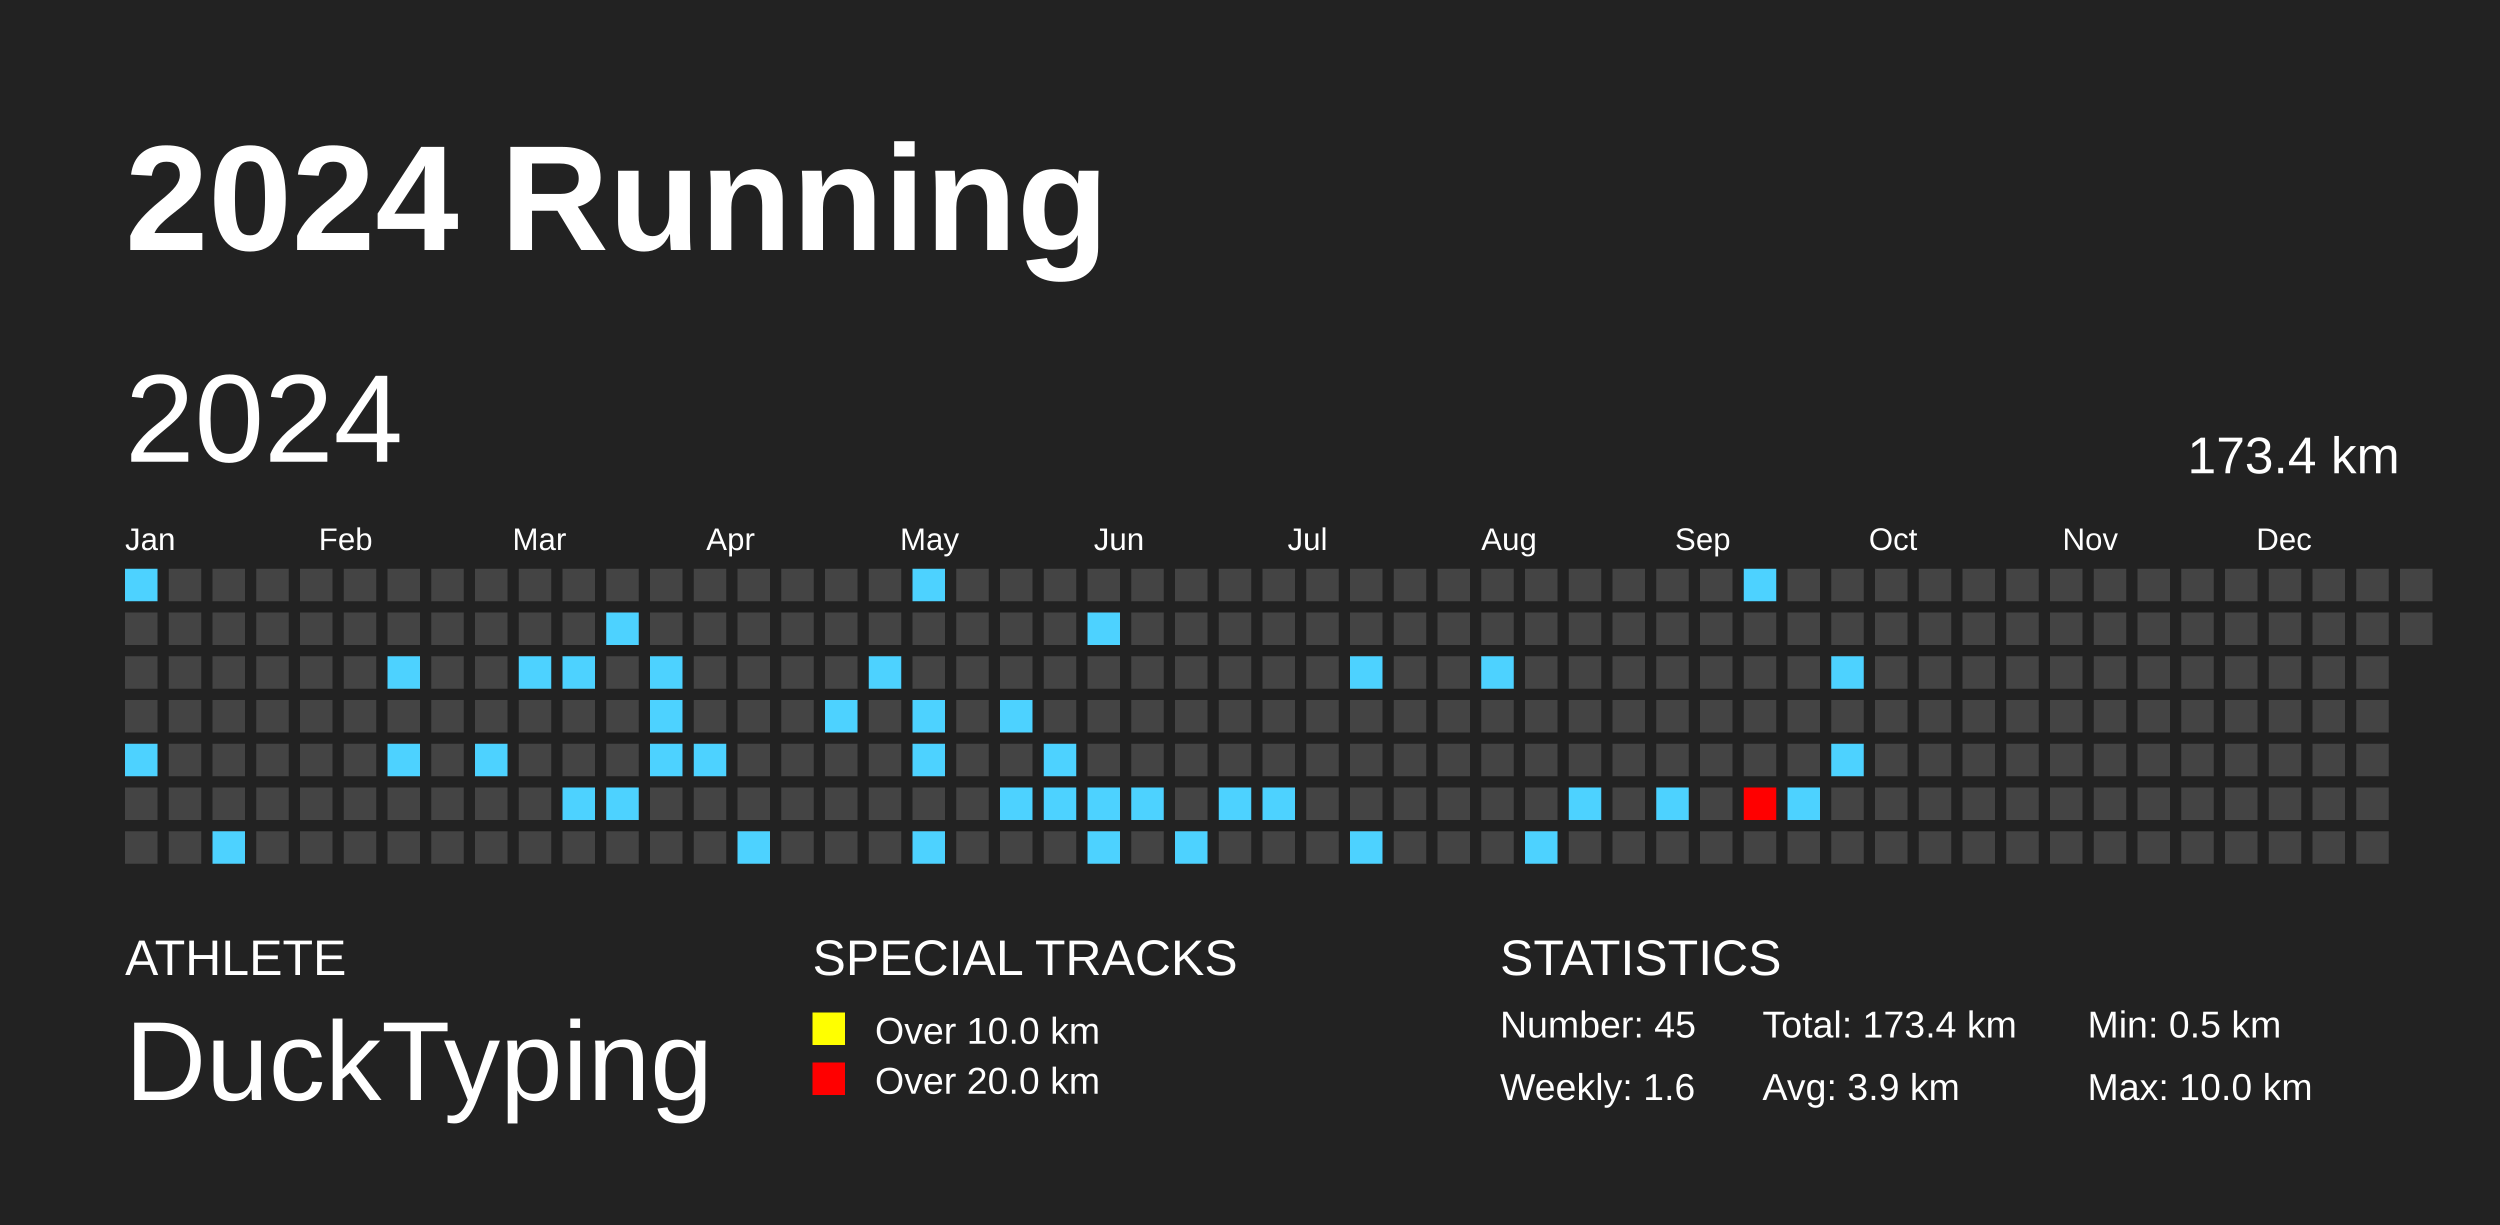
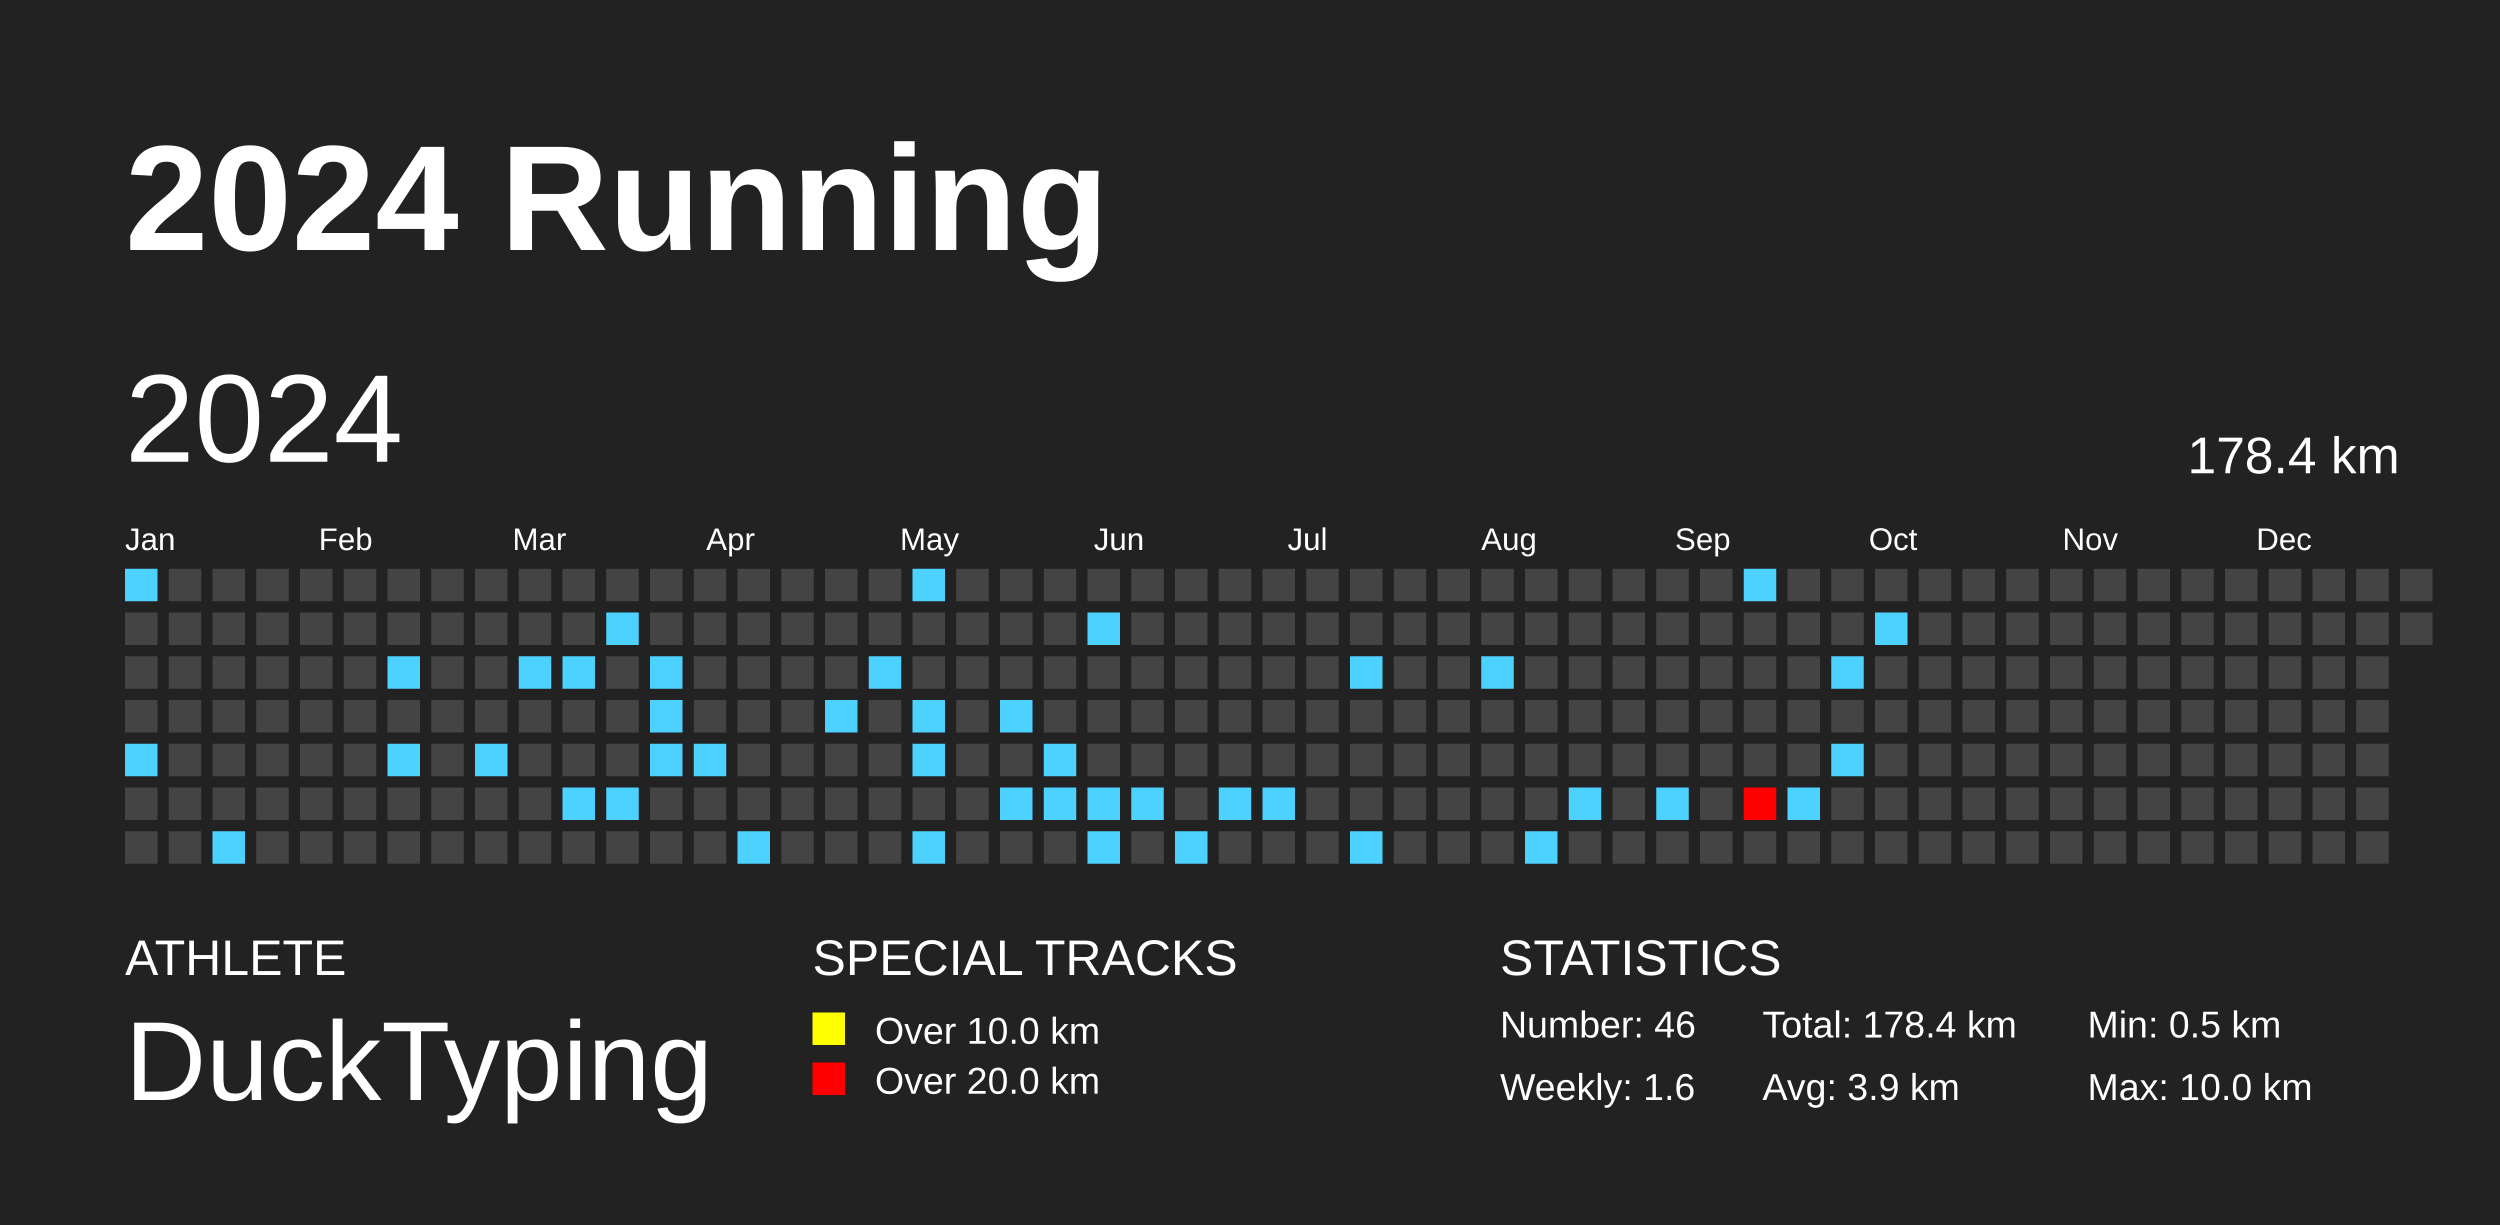
<svg xmlns="http://www.w3.org/2000/svg" baseProfile="full" height="98mm" version="1.1" viewBox="0,0,200,98" width="200mm">
  <defs />
  <rect fill="#222222" height="98" width="200" x="0" y="0" />
  <text fill="#FFFFFF" style="font-size:12px; font-family:Arial; font-weight:bold;" x="10" y="20">2024 Running</text>
  <text fill="#FFFFFF" style="font-size:4px; font-family:Arial" x="10" y="78">ATHLETE</text>
  <text fill="#FFFFFF" style="font-size:9px; font-family:Arial" x="10" y="88">DuckTyping</text>
  <text fill="#FFFFFF" style="font-size:4px; font-family:Arial" x="65" y="78">SPECIAL TRACKS</text>
  <rect fill="yellow" height="2.6" width="2.6" x="65" y="81" />
  <text fill="#FFFFFF" style="font-size:3px; font-family:Arial" x="70" y="83.5">Over 10.0 km</text>
  <rect fill="red" height="2.6" width="2.6" x="65" y="85" />
  <text fill="#FFFFFF" style="font-size:3px; font-family:Arial" x="70" y="87.5">Over 20.0 km</text>
  <text fill="#FFFFFF" style="font-size:4px; font-family:Arial" x="120" y="78">STATISTICS</text>
-   <text fill="#FFFFFF" style="font-size:3px; font-family:Arial" x="120" y="83">Number: 45</text>
+   <text fill="#FFFFFF" style="font-size:3px; font-family:Arial" x="120" y="83">Number: 46</text>
  <text fill="#FFFFFF" style="font-size:3px; font-family:Arial" x="120" y="88">Weekly: 1.6</text>
-   <text fill="#FFFFFF" style="font-size:3px; font-family:Arial" x="141" y="83">Total: 173.4 km</text>
+   <text fill="#FFFFFF" style="font-size:3px; font-family:Arial" x="141" y="83">Total: 178.4 km</text>
  <text fill="#FFFFFF" style="font-size:3px; font-family:Arial" x="141" y="88">Avg: 3.9 km</text>
  <text fill="#FFFFFF" style="font-size:3px; font-family:Arial" x="167" y="83">Min: 0.5 km</text>
  <text fill="#FFFFFF" style="font-size:3px; font-family:Arial" x="167" y="88">Max: 10.0 km</text>
  <text dominant-baseline="hanging" fill="#FFFFFF" style="font-size:10.0px; font-family:Arial;" x="10" y="30">2024</text>
-   <text dominant-baseline="hanging" fill="#FFFFFF" style="font-size:4.125px; font-family:Arial;" x="175" y="35">173.4 km</text>
+   <text dominant-baseline="hanging" fill="#FFFFFF" style="font-size:4.125px; font-family:Arial;" x="175" y="35">178.4 km</text>
  <text fill="#FFFFFF" style="font-size:2.5px; font-family:Arial" x="10.0" y="44">Jan</text>
  <text fill="#FFFFFF" style="font-size:2.5px; font-family:Arial" x="25.5" y="44">Feb</text>
  <text fill="#FFFFFF" style="font-size:2.5px; font-family:Arial" x="41.0" y="44">Mar</text>
  <text fill="#FFFFFF" style="font-size:2.5px; font-family:Arial" x="56.5" y="44">Apr</text>
  <text fill="#FFFFFF" style="font-size:2.5px; font-family:Arial" x="72.0" y="44">May</text>
  <text fill="#FFFFFF" style="font-size:2.5px; font-family:Arial" x="87.5" y="44">Jun</text>
  <text fill="#FFFFFF" style="font-size:2.5px; font-family:Arial" x="103.0" y="44">Jul</text>
  <text fill="#FFFFFF" style="font-size:2.5px; font-family:Arial" x="118.5" y="44">Aug</text>
  <text fill="#FFFFFF" style="font-size:2.5px; font-family:Arial" x="134.0" y="44">Sep</text>
  <text fill="#FFFFFF" style="font-size:2.5px; font-family:Arial" x="149.5" y="44">Oct</text>
  <text fill="#FFFFFF" style="font-size:2.5px; font-family:Arial" x="165.0" y="44">Nov</text>
  <text fill="#FFFFFF" style="font-size:2.5px; font-family:Arial" x="180.5" y="44">Dec</text>
  <rect fill="#4dd2ff" height="2.6" width="2.6" x="10.0" y="45.5" />
  <rect fill="#444444" height="2.6" width="2.6" x="10.0" y="49.0" />
  <rect fill="#444444" height="2.6" width="2.6" x="10.0" y="52.5" />
  <rect fill="#444444" height="2.6" width="2.6" x="10.0" y="56.0" />
  <rect fill="#4dd2ff" height="2.6" width="2.6" x="10.0" y="59.5" />
  <rect fill="#444444" height="2.6" width="2.6" x="10.0" y="63.0" />
  <rect fill="#444444" height="2.6" width="2.6" x="10.0" y="66.5" />
  <rect fill="#444444" height="2.6" width="2.6" x="13.5" y="45.5" />
  <rect fill="#444444" height="2.6" width="2.6" x="13.5" y="49.0" />
  <rect fill="#444444" height="2.6" width="2.6" x="13.5" y="52.5" />
  <rect fill="#444444" height="2.6" width="2.6" x="13.5" y="56.0" />
  <rect fill="#444444" height="2.6" width="2.6" x="13.5" y="59.5" />
  <rect fill="#444444" height="2.6" width="2.6" x="13.5" y="63.0" />
  <rect fill="#444444" height="2.6" width="2.6" x="13.5" y="66.5" />
  <rect fill="#444444" height="2.6" width="2.6" x="17.0" y="45.5" />
  <rect fill="#444444" height="2.6" width="2.6" x="17.0" y="49.0" />
  <rect fill="#444444" height="2.6" width="2.6" x="17.0" y="52.5" />
  <rect fill="#444444" height="2.6" width="2.6" x="17.0" y="56.0" />
  <rect fill="#444444" height="2.6" width="2.6" x="17.0" y="59.5" />
  <rect fill="#444444" height="2.6" width="2.6" x="17.0" y="63.0" />
  <rect fill="#4dd2ff" height="2.6" width="2.6" x="17.0" y="66.5" />
  <rect fill="#444444" height="2.6" width="2.6" x="20.5" y="45.5" />
  <rect fill="#444444" height="2.6" width="2.6" x="20.5" y="49.0" />
  <rect fill="#444444" height="2.6" width="2.6" x="20.5" y="52.5" />
  <rect fill="#444444" height="2.6" width="2.6" x="20.5" y="56.0" />
  <rect fill="#444444" height="2.6" width="2.6" x="20.5" y="59.5" />
  <rect fill="#444444" height="2.6" width="2.6" x="20.5" y="63.0" />
  <rect fill="#444444" height="2.6" width="2.6" x="20.5" y="66.5" />
  <rect fill="#444444" height="2.6" width="2.6" x="24.0" y="45.5" />
  <rect fill="#444444" height="2.6" width="2.6" x="24.0" y="49.0" />
  <rect fill="#444444" height="2.6" width="2.6" x="24.0" y="52.5" />
  <rect fill="#444444" height="2.6" width="2.6" x="24.0" y="56.0" />
  <rect fill="#444444" height="2.6" width="2.6" x="24.0" y="59.5" />
  <rect fill="#444444" height="2.6" width="2.6" x="24.0" y="63.0" />
  <rect fill="#444444" height="2.6" width="2.6" x="24.0" y="66.5" />
  <rect fill="#444444" height="2.6" width="2.6" x="27.5" y="45.5" />
  <rect fill="#444444" height="2.6" width="2.6" x="27.5" y="49.0" />
  <rect fill="#444444" height="2.6" width="2.6" x="27.5" y="52.5" />
  <rect fill="#444444" height="2.6" width="2.6" x="27.5" y="56.0" />
  <rect fill="#444444" height="2.6" width="2.6" x="27.5" y="59.5" />
  <rect fill="#444444" height="2.6" width="2.6" x="27.5" y="63.0" />
  <rect fill="#444444" height="2.6" width="2.6" x="27.5" y="66.5" />
  <rect fill="#444444" height="2.6" width="2.6" x="31.0" y="45.5" />
  <rect fill="#444444" height="2.6" width="2.6" x="31.0" y="49.0" />
  <rect fill="#4dd2ff" height="2.6" width="2.6" x="31.0" y="52.5" />
  <rect fill="#444444" height="2.6" width="2.6" x="31.0" y="56.0" />
  <rect fill="#4dd2ff" height="2.6" width="2.6" x="31.0" y="59.5" />
  <rect fill="#444444" height="2.6" width="2.6" x="31.0" y="63.0" />
  <rect fill="#444444" height="2.6" width="2.6" x="31.0" y="66.5" />
  <rect fill="#444444" height="2.6" width="2.6" x="34.5" y="45.5" />
  <rect fill="#444444" height="2.6" width="2.6" x="34.5" y="49.0" />
  <rect fill="#444444" height="2.6" width="2.6" x="34.5" y="52.5" />
  <rect fill="#444444" height="2.6" width="2.6" x="34.5" y="56.0" />
  <rect fill="#444444" height="2.6" width="2.6" x="34.5" y="59.5" />
  <rect fill="#444444" height="2.6" width="2.6" x="34.5" y="63.0" />
  <rect fill="#444444" height="2.6" width="2.6" x="34.5" y="66.5" />
  <rect fill="#444444" height="2.6" width="2.6" x="38.0" y="45.5" />
  <rect fill="#444444" height="2.6" width="2.6" x="38.0" y="49.0" />
  <rect fill="#444444" height="2.6" width="2.6" x="38.0" y="52.5" />
  <rect fill="#444444" height="2.6" width="2.6" x="38.0" y="56.0" />
  <rect fill="#4dd2ff" height="2.6" width="2.6" x="38.0" y="59.5" />
  <rect fill="#444444" height="2.6" width="2.6" x="38.0" y="63.0" />
  <rect fill="#444444" height="2.6" width="2.6" x="38.0" y="66.5" />
  <rect fill="#444444" height="2.6" width="2.6" x="41.5" y="45.5" />
  <rect fill="#444444" height="2.6" width="2.6" x="41.5" y="49.0" />
  <rect fill="#4dd2ff" height="2.6" width="2.6" x="41.5" y="52.5" />
  <rect fill="#444444" height="2.6" width="2.6" x="41.5" y="56.0" />
  <rect fill="#444444" height="2.6" width="2.6" x="41.5" y="59.5" />
  <rect fill="#444444" height="2.6" width="2.6" x="41.5" y="63.0" />
  <rect fill="#444444" height="2.6" width="2.6" x="41.5" y="66.5" />
  <rect fill="#444444" height="2.6" width="2.6" x="45.0" y="45.5" />
  <rect fill="#444444" height="2.6" width="2.6" x="45.0" y="49.0" />
  <rect fill="#4dd2ff" height="2.6" width="2.6" x="45.0" y="52.5" />
  <rect fill="#444444" height="2.6" width="2.6" x="45.0" y="56.0" />
  <rect fill="#444444" height="2.6" width="2.6" x="45.0" y="59.5" />
  <rect fill="#4dd2ff" height="2.6" width="2.6" x="45.0" y="63.0" />
  <rect fill="#444444" height="2.6" width="2.6" x="45.0" y="66.5" />
  <rect fill="#444444" height="2.6" width="2.6" x="48.5" y="45.5" />
  <rect fill="#4dd2ff" height="2.6" width="2.6" x="48.5" y="49.0" />
  <rect fill="#444444" height="2.6" width="2.6" x="48.5" y="52.5" />
  <rect fill="#444444" height="2.6" width="2.6" x="48.5" y="56.0" />
  <rect fill="#444444" height="2.6" width="2.6" x="48.5" y="59.5" />
  <rect fill="#4dd2ff" height="2.6" width="2.6" x="48.5" y="63.0" />
  <rect fill="#444444" height="2.6" width="2.6" x="48.5" y="66.5" />
  <rect fill="#444444" height="2.6" width="2.6" x="52.0" y="45.5" />
  <rect fill="#444444" height="2.6" width="2.6" x="52.0" y="49.0" />
  <rect fill="#4dd2ff" height="2.6" width="2.6" x="52.0" y="52.5" />
  <rect fill="#4dd2ff" height="2.6" width="2.6" x="52.0" y="56.0" />
  <rect fill="#4dd2ff" height="2.6" width="2.6" x="52.0" y="59.5" />
  <rect fill="#444444" height="2.6" width="2.6" x="52.0" y="63.0" />
  <rect fill="#444444" height="2.6" width="2.6" x="52.0" y="66.5" />
  <rect fill="#444444" height="2.6" width="2.6" x="55.5" y="45.5" />
  <rect fill="#444444" height="2.6" width="2.6" x="55.5" y="49.0" />
  <rect fill="#444444" height="2.6" width="2.6" x="55.5" y="52.5" />
  <rect fill="#444444" height="2.6" width="2.6" x="55.5" y="56.0" />
  <rect fill="#4dd2ff" height="2.6" width="2.6" x="55.5" y="59.5" />
  <rect fill="#444444" height="2.6" width="2.6" x="55.5" y="63.0" />
  <rect fill="#444444" height="2.6" width="2.6" x="55.5" y="66.5" />
  <rect fill="#444444" height="2.6" width="2.6" x="59.0" y="45.5" />
  <rect fill="#444444" height="2.6" width="2.6" x="59.0" y="49.0" />
  <rect fill="#444444" height="2.6" width="2.6" x="59.0" y="52.5" />
  <rect fill="#444444" height="2.6" width="2.6" x="59.0" y="56.0" />
  <rect fill="#444444" height="2.6" width="2.6" x="59.0" y="59.5" />
  <rect fill="#444444" height="2.6" width="2.6" x="59.0" y="63.0" />
  <rect fill="#4dd2ff" height="2.6" width="2.6" x="59.0" y="66.5" />
  <rect fill="#444444" height="2.6" width="2.6" x="62.5" y="45.5" />
  <rect fill="#444444" height="2.6" width="2.6" x="62.5" y="49.0" />
  <rect fill="#444444" height="2.6" width="2.6" x="62.5" y="52.5" />
  <rect fill="#444444" height="2.6" width="2.6" x="62.5" y="56.0" />
  <rect fill="#444444" height="2.6" width="2.6" x="62.5" y="59.5" />
  <rect fill="#444444" height="2.6" width="2.6" x="62.5" y="63.0" />
  <rect fill="#444444" height="2.6" width="2.6" x="62.5" y="66.5" />
  <rect fill="#444444" height="2.6" width="2.6" x="66.0" y="45.5" />
  <rect fill="#444444" height="2.6" width="2.6" x="66.0" y="49.0" />
  <rect fill="#444444" height="2.6" width="2.6" x="66.0" y="52.5" />
  <rect fill="#4dd2ff" height="2.6" width="2.6" x="66.0" y="56.0" />
  <rect fill="#444444" height="2.6" width="2.6" x="66.0" y="59.5" />
  <rect fill="#444444" height="2.6" width="2.6" x="66.0" y="63.0" />
  <rect fill="#444444" height="2.6" width="2.6" x="66.0" y="66.5" />
  <rect fill="#444444" height="2.6" width="2.6" x="69.5" y="45.5" />
  <rect fill="#444444" height="2.6" width="2.6" x="69.5" y="49.0" />
  <rect fill="#4dd2ff" height="2.6" width="2.6" x="69.5" y="52.5" />
  <rect fill="#444444" height="2.6" width="2.6" x="69.5" y="56.0" />
  <rect fill="#444444" height="2.6" width="2.6" x="69.5" y="59.5" />
  <rect fill="#444444" height="2.6" width="2.6" x="69.5" y="63.0" />
  <rect fill="#444444" height="2.6" width="2.6" x="69.5" y="66.5" />
  <rect fill="#4dd2ff" height="2.6" width="2.6" x="73.0" y="45.5" />
  <rect fill="#444444" height="2.6" width="2.6" x="73.0" y="49.0" />
  <rect fill="#444444" height="2.6" width="2.6" x="73.0" y="52.5" />
  <rect fill="#4dd2ff" height="2.6" width="2.6" x="73.0" y="56.0" />
  <rect fill="#4dd2ff" height="2.6" width="2.6" x="73.0" y="59.5" />
  <rect fill="#444444" height="2.6" width="2.6" x="73.0" y="63.0" />
  <rect fill="#4dd2ff" height="2.6" width="2.6" x="73.0" y="66.5" />
  <rect fill="#444444" height="2.6" width="2.6" x="76.5" y="45.5" />
  <rect fill="#444444" height="2.6" width="2.6" x="76.5" y="49.0" />
  <rect fill="#444444" height="2.6" width="2.6" x="76.5" y="52.5" />
  <rect fill="#444444" height="2.6" width="2.6" x="76.5" y="56.0" />
  <rect fill="#444444" height="2.6" width="2.6" x="76.5" y="59.5" />
  <rect fill="#444444" height="2.6" width="2.6" x="76.5" y="63.0" />
  <rect fill="#444444" height="2.6" width="2.6" x="76.5" y="66.5" />
  <rect fill="#444444" height="2.6" width="2.6" x="80.0" y="45.5" />
  <rect fill="#444444" height="2.6" width="2.6" x="80.0" y="49.0" />
  <rect fill="#444444" height="2.6" width="2.6" x="80.0" y="52.5" />
  <rect fill="#4dd2ff" height="2.6" width="2.6" x="80.0" y="56.0" />
  <rect fill="#444444" height="2.6" width="2.6" x="80.0" y="59.5" />
  <rect fill="#4dd2ff" height="2.6" width="2.6" x="80.0" y="63.0" />
  <rect fill="#444444" height="2.6" width="2.6" x="80.0" y="66.5" />
  <rect fill="#444444" height="2.6" width="2.6" x="83.5" y="45.5" />
  <rect fill="#444444" height="2.6" width="2.6" x="83.5" y="49.0" />
  <rect fill="#444444" height="2.6" width="2.6" x="83.5" y="52.5" />
  <rect fill="#444444" height="2.6" width="2.6" x="83.5" y="56.0" />
  <rect fill="#4dd2ff" height="2.6" width="2.6" x="83.5" y="59.5" />
  <rect fill="#4dd2ff" height="2.6" width="2.6" x="83.5" y="63.0" />
  <rect fill="#444444" height="2.6" width="2.6" x="83.5" y="66.5" />
  <rect fill="#444444" height="2.6" width="2.6" x="87.0" y="45.5" />
  <rect fill="#4dd2ff" height="2.6" width="2.6" x="87.0" y="49.0" />
  <rect fill="#444444" height="2.6" width="2.6" x="87.0" y="52.5" />
  <rect fill="#444444" height="2.6" width="2.6" x="87.0" y="56.0" />
  <rect fill="#444444" height="2.6" width="2.6" x="87.0" y="59.5" />
  <rect fill="#4dd2ff" height="2.6" width="2.6" x="87.0" y="63.0" />
  <rect fill="#4dd2ff" height="2.6" width="2.6" x="87.0" y="66.5" />
  <rect fill="#444444" height="2.6" width="2.6" x="90.5" y="45.5" />
  <rect fill="#444444" height="2.6" width="2.6" x="90.5" y="49.0" />
  <rect fill="#444444" height="2.6" width="2.6" x="90.5" y="52.5" />
  <rect fill="#444444" height="2.6" width="2.6" x="90.5" y="56.0" />
  <rect fill="#444444" height="2.6" width="2.6" x="90.5" y="59.5" />
  <rect fill="#4dd2ff" height="2.6" width="2.6" x="90.5" y="63.0" />
  <rect fill="#444444" height="2.6" width="2.6" x="90.5" y="66.5" />
  <rect fill="#444444" height="2.6" width="2.6" x="94.0" y="45.5" />
  <rect fill="#444444" height="2.6" width="2.6" x="94.0" y="49.0" />
  <rect fill="#444444" height="2.6" width="2.6" x="94.0" y="52.5" />
  <rect fill="#444444" height="2.6" width="2.6" x="94.0" y="56.0" />
  <rect fill="#444444" height="2.6" width="2.6" x="94.0" y="59.5" />
  <rect fill="#444444" height="2.6" width="2.6" x="94.0" y="63.0" />
  <rect fill="#4dd2ff" height="2.6" width="2.6" x="94.0" y="66.5" />
  <rect fill="#444444" height="2.6" width="2.6" x="97.5" y="45.5" />
  <rect fill="#444444" height="2.6" width="2.6" x="97.5" y="49.0" />
  <rect fill="#444444" height="2.6" width="2.6" x="97.5" y="52.5" />
  <rect fill="#444444" height="2.6" width="2.6" x="97.5" y="56.0" />
  <rect fill="#444444" height="2.6" width="2.6" x="97.5" y="59.5" />
  <rect fill="#4dd2ff" height="2.6" width="2.6" x="97.5" y="63.0" />
  <rect fill="#444444" height="2.6" width="2.6" x="97.5" y="66.5" />
  <rect fill="#444444" height="2.6" width="2.6" x="101.0" y="45.5" />
  <rect fill="#444444" height="2.6" width="2.6" x="101.0" y="49.0" />
  <rect fill="#444444" height="2.6" width="2.6" x="101.0" y="52.5" />
  <rect fill="#444444" height="2.6" width="2.6" x="101.0" y="56.0" />
  <rect fill="#444444" height="2.6" width="2.6" x="101.0" y="59.5" />
  <rect fill="#4dd2ff" height="2.6" width="2.6" x="101.0" y="63.0" />
  <rect fill="#444444" height="2.6" width="2.6" x="101.0" y="66.5" />
  <rect fill="#444444" height="2.6" width="2.6" x="104.5" y="45.5" />
  <rect fill="#444444" height="2.6" width="2.6" x="104.5" y="49.0" />
  <rect fill="#444444" height="2.6" width="2.6" x="104.5" y="52.5" />
  <rect fill="#444444" height="2.6" width="2.6" x="104.5" y="56.0" />
  <rect fill="#444444" height="2.6" width="2.6" x="104.5" y="59.5" />
  <rect fill="#444444" height="2.6" width="2.6" x="104.5" y="63.0" />
  <rect fill="#444444" height="2.6" width="2.6" x="104.5" y="66.5" />
  <rect fill="#444444" height="2.6" width="2.6" x="108.0" y="45.5" />
  <rect fill="#444444" height="2.6" width="2.6" x="108.0" y="49.0" />
  <rect fill="#4dd2ff" height="2.6" width="2.6" x="108.0" y="52.5" />
  <rect fill="#444444" height="2.6" width="2.6" x="108.0" y="56.0" />
  <rect fill="#444444" height="2.6" width="2.6" x="108.0" y="59.5" />
  <rect fill="#444444" height="2.6" width="2.6" x="108.0" y="63.0" />
  <rect fill="#4dd2ff" height="2.6" width="2.6" x="108.0" y="66.5" />
  <rect fill="#444444" height="2.6" width="2.6" x="111.5" y="45.5" />
  <rect fill="#444444" height="2.6" width="2.6" x="111.5" y="49.0" />
  <rect fill="#444444" height="2.6" width="2.6" x="111.5" y="52.5" />
  <rect fill="#444444" height="2.6" width="2.6" x="111.5" y="56.0" />
  <rect fill="#444444" height="2.6" width="2.6" x="111.5" y="59.5" />
  <rect fill="#444444" height="2.6" width="2.6" x="111.5" y="63.0" />
  <rect fill="#444444" height="2.6" width="2.6" x="111.5" y="66.5" />
  <rect fill="#444444" height="2.6" width="2.6" x="115.0" y="45.5" />
  <rect fill="#444444" height="2.6" width="2.6" x="115.0" y="49.0" />
  <rect fill="#444444" height="2.6" width="2.6" x="115.0" y="52.5" />
  <rect fill="#444444" height="2.6" width="2.6" x="115.0" y="56.0" />
  <rect fill="#444444" height="2.6" width="2.6" x="115.0" y="59.5" />
  <rect fill="#444444" height="2.6" width="2.6" x="115.0" y="63.0" />
  <rect fill="#444444" height="2.6" width="2.6" x="115.0" y="66.5" />
  <rect fill="#444444" height="2.6" width="2.6" x="118.5" y="45.5" />
  <rect fill="#444444" height="2.6" width="2.6" x="118.5" y="49.0" />
  <rect fill="#4dd2ff" height="2.6" width="2.6" x="118.5" y="52.5" />
  <rect fill="#444444" height="2.6" width="2.6" x="118.5" y="56.0" />
  <rect fill="#444444" height="2.6" width="2.6" x="118.5" y="59.5" />
  <rect fill="#444444" height="2.6" width="2.6" x="118.5" y="63.0" />
  <rect fill="#444444" height="2.6" width="2.6" x="118.5" y="66.5" />
  <rect fill="#444444" height="2.6" width="2.6" x="122.0" y="45.5" />
  <rect fill="#444444" height="2.6" width="2.6" x="122.0" y="49.0" />
  <rect fill="#444444" height="2.6" width="2.6" x="122.0" y="52.5" />
  <rect fill="#444444" height="2.6" width="2.6" x="122.0" y="56.0" />
  <rect fill="#444444" height="2.6" width="2.6" x="122.0" y="59.5" />
  <rect fill="#444444" height="2.6" width="2.6" x="122.0" y="63.0" />
  <rect fill="#4dd2ff" height="2.6" width="2.6" x="122.0" y="66.5" />
  <rect fill="#444444" height="2.6" width="2.6" x="125.5" y="45.5" />
  <rect fill="#444444" height="2.6" width="2.6" x="125.5" y="49.0" />
  <rect fill="#444444" height="2.6" width="2.6" x="125.5" y="52.5" />
  <rect fill="#444444" height="2.6" width="2.6" x="125.5" y="56.0" />
  <rect fill="#444444" height="2.6" width="2.6" x="125.5" y="59.5" />
  <rect fill="#4dd2ff" height="2.6" width="2.6" x="125.5" y="63.0" />
  <rect fill="#444444" height="2.6" width="2.6" x="125.5" y="66.5" />
  <rect fill="#444444" height="2.6" width="2.6" x="129.0" y="45.5" />
  <rect fill="#444444" height="2.6" width="2.6" x="129.0" y="49.0" />
  <rect fill="#444444" height="2.6" width="2.6" x="129.0" y="52.5" />
  <rect fill="#444444" height="2.6" width="2.6" x="129.0" y="56.0" />
  <rect fill="#444444" height="2.6" width="2.6" x="129.0" y="59.5" />
  <rect fill="#444444" height="2.6" width="2.6" x="129.0" y="63.0" />
  <rect fill="#444444" height="2.6" width="2.6" x="129.0" y="66.5" />
  <rect fill="#444444" height="2.6" width="2.6" x="132.5" y="45.5" />
  <rect fill="#444444" height="2.6" width="2.6" x="132.5" y="49.0" />
  <rect fill="#444444" height="2.6" width="2.6" x="132.5" y="52.5" />
  <rect fill="#444444" height="2.6" width="2.6" x="132.5" y="56.0" />
  <rect fill="#444444" height="2.6" width="2.6" x="132.5" y="59.5" />
  <rect fill="#4dd2ff" height="2.6" width="2.6" x="132.5" y="63.0" />
  <rect fill="#444444" height="2.6" width="2.6" x="132.5" y="66.5" />
  <rect fill="#444444" height="2.6" width="2.6" x="136.0" y="45.5" />
  <rect fill="#444444" height="2.6" width="2.6" x="136.0" y="49.0" />
  <rect fill="#444444" height="2.6" width="2.6" x="136.0" y="52.5" />
  <rect fill="#444444" height="2.6" width="2.6" x="136.0" y="56.0" />
  <rect fill="#444444" height="2.6" width="2.6" x="136.0" y="59.5" />
  <rect fill="#444444" height="2.6" width="2.6" x="136.0" y="63.0" />
  <rect fill="#444444" height="2.6" width="2.6" x="136.0" y="66.5" />
  <rect fill="#4dd2ff" height="2.6" width="2.6" x="139.5" y="45.5" />
  <rect fill="#444444" height="2.6" width="2.6" x="139.5" y="49.0" />
  <rect fill="#444444" height="2.6" width="2.6" x="139.5" y="52.5" />
  <rect fill="#444444" height="2.6" width="2.6" x="139.5" y="56.0" />
  <rect fill="#444444" height="2.6" width="2.6" x="139.5" y="59.5" />
  <rect fill="#ff0000" height="2.6" width="2.6" x="139.5" y="63.0" />
  <rect fill="#444444" height="2.6" width="2.6" x="139.5" y="66.5" />
  <rect fill="#444444" height="2.6" width="2.6" x="143.0" y="45.5" />
  <rect fill="#444444" height="2.6" width="2.6" x="143.0" y="49.0" />
  <rect fill="#444444" height="2.6" width="2.6" x="143.0" y="52.5" />
  <rect fill="#444444" height="2.6" width="2.6" x="143.0" y="56.0" />
  <rect fill="#444444" height="2.6" width="2.6" x="143.0" y="59.5" />
  <rect fill="#4dd2ff" height="2.6" width="2.6" x="143.0" y="63.0" />
  <rect fill="#444444" height="2.6" width="2.6" x="143.0" y="66.5" />
  <rect fill="#444444" height="2.6" width="2.6" x="146.5" y="45.5" />
  <rect fill="#444444" height="2.6" width="2.6" x="146.5" y="49.0" />
  <rect fill="#4dd2ff" height="2.6" width="2.6" x="146.5" y="52.5" />
  <rect fill="#444444" height="2.6" width="2.6" x="146.5" y="56.0" />
  <rect fill="#4dd2ff" height="2.6" width="2.6" x="146.5" y="59.5" />
  <rect fill="#444444" height="2.6" width="2.6" x="146.5" y="63.0" />
  <rect fill="#444444" height="2.6" width="2.6" x="146.5" y="66.5" />
  <rect fill="#444444" height="2.6" width="2.6" x="150.0" y="45.5" />
-   <rect fill="#444444" height="2.6" width="2.6" x="150.0" y="49.0" />
+   <rect fill="#4dd2ff" height="2.6" width="2.6" x="150.0" y="49.0" />
  <rect fill="#444444" height="2.6" width="2.6" x="150.0" y="52.5" />
  <rect fill="#444444" height="2.6" width="2.6" x="150.0" y="56.0" />
  <rect fill="#444444" height="2.6" width="2.6" x="150.0" y="59.5" />
  <rect fill="#444444" height="2.6" width="2.6" x="150.0" y="63.0" />
  <rect fill="#444444" height="2.6" width="2.6" x="150.0" y="66.5" />
  <rect fill="#444444" height="2.6" width="2.6" x="153.5" y="45.5" />
  <rect fill="#444444" height="2.6" width="2.6" x="153.5" y="49.0" />
  <rect fill="#444444" height="2.6" width="2.6" x="153.5" y="52.5" />
  <rect fill="#444444" height="2.6" width="2.6" x="153.5" y="56.0" />
  <rect fill="#444444" height="2.6" width="2.6" x="153.5" y="59.5" />
  <rect fill="#444444" height="2.6" width="2.6" x="153.5" y="63.0" />
  <rect fill="#444444" height="2.6" width="2.6" x="153.5" y="66.5" />
  <rect fill="#444444" height="2.6" width="2.6" x="157.0" y="45.5" />
  <rect fill="#444444" height="2.6" width="2.6" x="157.0" y="49.0" />
  <rect fill="#444444" height="2.6" width="2.6" x="157.0" y="52.5" />
  <rect fill="#444444" height="2.6" width="2.6" x="157.0" y="56.0" />
  <rect fill="#444444" height="2.6" width="2.6" x="157.0" y="59.5" />
  <rect fill="#444444" height="2.6" width="2.6" x="157.0" y="63.0" />
  <rect fill="#444444" height="2.6" width="2.6" x="157.0" y="66.5" />
  <rect fill="#444444" height="2.6" width="2.6" x="160.5" y="45.5" />
  <rect fill="#444444" height="2.6" width="2.6" x="160.5" y="49.0" />
  <rect fill="#444444" height="2.6" width="2.6" x="160.5" y="52.5" />
  <rect fill="#444444" height="2.6" width="2.6" x="160.5" y="56.0" />
  <rect fill="#444444" height="2.6" width="2.6" x="160.5" y="59.5" />
  <rect fill="#444444" height="2.6" width="2.6" x="160.5" y="63.0" />
  <rect fill="#444444" height="2.6" width="2.6" x="160.5" y="66.5" />
  <rect fill="#444444" height="2.6" width="2.6" x="164.0" y="45.5" />
  <rect fill="#444444" height="2.6" width="2.6" x="164.0" y="49.0" />
  <rect fill="#444444" height="2.6" width="2.6" x="164.0" y="52.5" />
  <rect fill="#444444" height="2.6" width="2.6" x="164.0" y="56.0" />
  <rect fill="#444444" height="2.6" width="2.6" x="164.0" y="59.5" />
  <rect fill="#444444" height="2.6" width="2.6" x="164.0" y="63.0" />
  <rect fill="#444444" height="2.6" width="2.6" x="164.0" y="66.5" />
  <rect fill="#444444" height="2.6" width="2.6" x="167.5" y="45.5" />
  <rect fill="#444444" height="2.6" width="2.6" x="167.5" y="49.0" />
  <rect fill="#444444" height="2.6" width="2.6" x="167.5" y="52.5" />
  <rect fill="#444444" height="2.6" width="2.6" x="167.5" y="56.0" />
  <rect fill="#444444" height="2.6" width="2.6" x="167.5" y="59.5" />
  <rect fill="#444444" height="2.6" width="2.6" x="167.5" y="63.0" />
  <rect fill="#444444" height="2.6" width="2.6" x="167.5" y="66.5" />
  <rect fill="#444444" height="2.6" width="2.6" x="171.0" y="45.5" />
  <rect fill="#444444" height="2.6" width="2.6" x="171.0" y="49.0" />
  <rect fill="#444444" height="2.6" width="2.6" x="171.0" y="52.5" />
  <rect fill="#444444" height="2.6" width="2.6" x="171.0" y="56.0" />
  <rect fill="#444444" height="2.6" width="2.6" x="171.0" y="59.5" />
  <rect fill="#444444" height="2.6" width="2.6" x="171.0" y="63.0" />
  <rect fill="#444444" height="2.6" width="2.6" x="171.0" y="66.5" />
  <rect fill="#444444" height="2.6" width="2.6" x="174.5" y="45.5" />
  <rect fill="#444444" height="2.6" width="2.6" x="174.5" y="49.0" />
  <rect fill="#444444" height="2.6" width="2.6" x="174.5" y="52.5" />
  <rect fill="#444444" height="2.6" width="2.6" x="174.5" y="56.0" />
  <rect fill="#444444" height="2.6" width="2.6" x="174.5" y="59.5" />
  <rect fill="#444444" height="2.6" width="2.6" x="174.5" y="63.0" />
  <rect fill="#444444" height="2.6" width="2.6" x="174.5" y="66.5" />
  <rect fill="#444444" height="2.6" width="2.6" x="178.0" y="45.5" />
  <rect fill="#444444" height="2.6" width="2.6" x="178.0" y="49.0" />
  <rect fill="#444444" height="2.6" width="2.6" x="178.0" y="52.5" />
  <rect fill="#444444" height="2.6" width="2.6" x="178.0" y="56.0" />
  <rect fill="#444444" height="2.6" width="2.6" x="178.0" y="59.5" />
  <rect fill="#444444" height="2.6" width="2.6" x="178.0" y="63.0" />
  <rect fill="#444444" height="2.6" width="2.6" x="178.0" y="66.5" />
  <rect fill="#444444" height="2.6" width="2.6" x="181.5" y="45.5" />
  <rect fill="#444444" height="2.6" width="2.6" x="181.5" y="49.0" />
  <rect fill="#444444" height="2.6" width="2.6" x="181.5" y="52.5" />
  <rect fill="#444444" height="2.6" width="2.6" x="181.5" y="56.0" />
  <rect fill="#444444" height="2.6" width="2.6" x="181.5" y="59.5" />
  <rect fill="#444444" height="2.6" width="2.6" x="181.5" y="63.0" />
  <rect fill="#444444" height="2.6" width="2.6" x="181.5" y="66.5" />
  <rect fill="#444444" height="2.6" width="2.6" x="185.0" y="45.5" />
  <rect fill="#444444" height="2.6" width="2.6" x="185.0" y="49.0" />
  <rect fill="#444444" height="2.6" width="2.6" x="185.0" y="52.5" />
  <rect fill="#444444" height="2.6" width="2.6" x="185.0" y="56.0" />
  <rect fill="#444444" height="2.6" width="2.6" x="185.0" y="59.5" />
  <rect fill="#444444" height="2.6" width="2.6" x="185.0" y="63.0" />
  <rect fill="#444444" height="2.6" width="2.6" x="185.0" y="66.5" />
  <rect fill="#444444" height="2.6" width="2.6" x="188.5" y="45.5" />
  <rect fill="#444444" height="2.6" width="2.6" x="188.5" y="49.0" />
  <rect fill="#444444" height="2.6" width="2.6" x="188.5" y="52.5" />
  <rect fill="#444444" height="2.6" width="2.6" x="188.5" y="56.0" />
  <rect fill="#444444" height="2.6" width="2.6" x="188.5" y="59.5" />
  <rect fill="#444444" height="2.6" width="2.6" x="188.5" y="63.0" />
  <rect fill="#444444" height="2.6" width="2.6" x="188.5" y="66.5" />
  <rect fill="#444444" height="2.6" width="2.6" x="192.0" y="45.5" />
  <rect fill="#444444" height="2.6" width="2.6" x="192.0" y="49.0" />
</svg>
